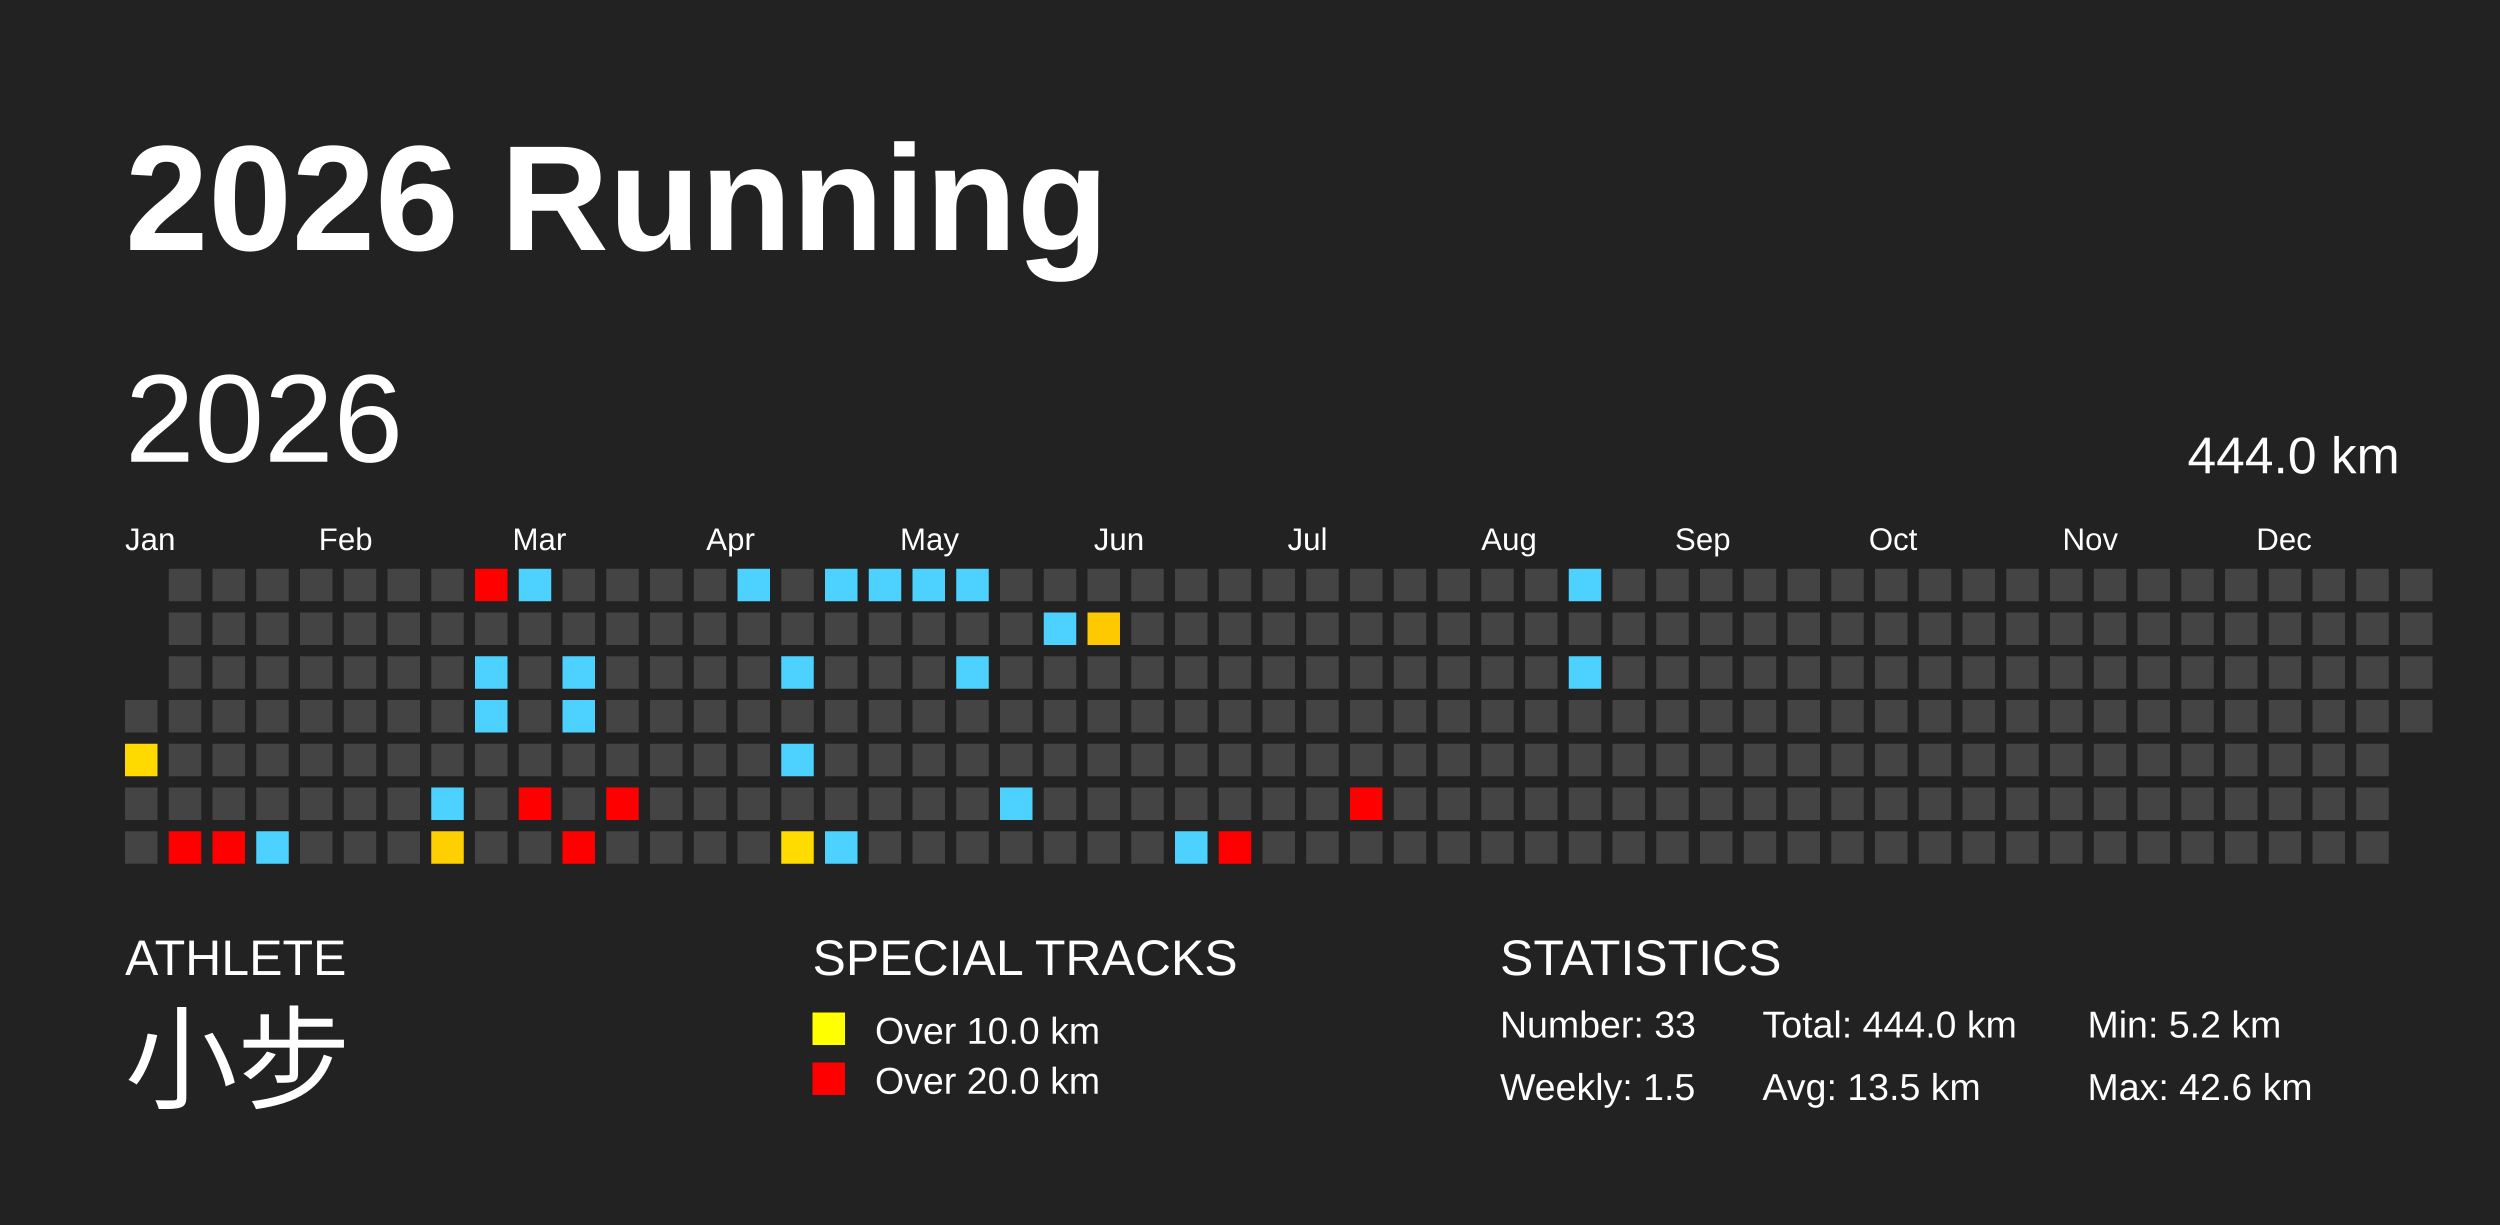
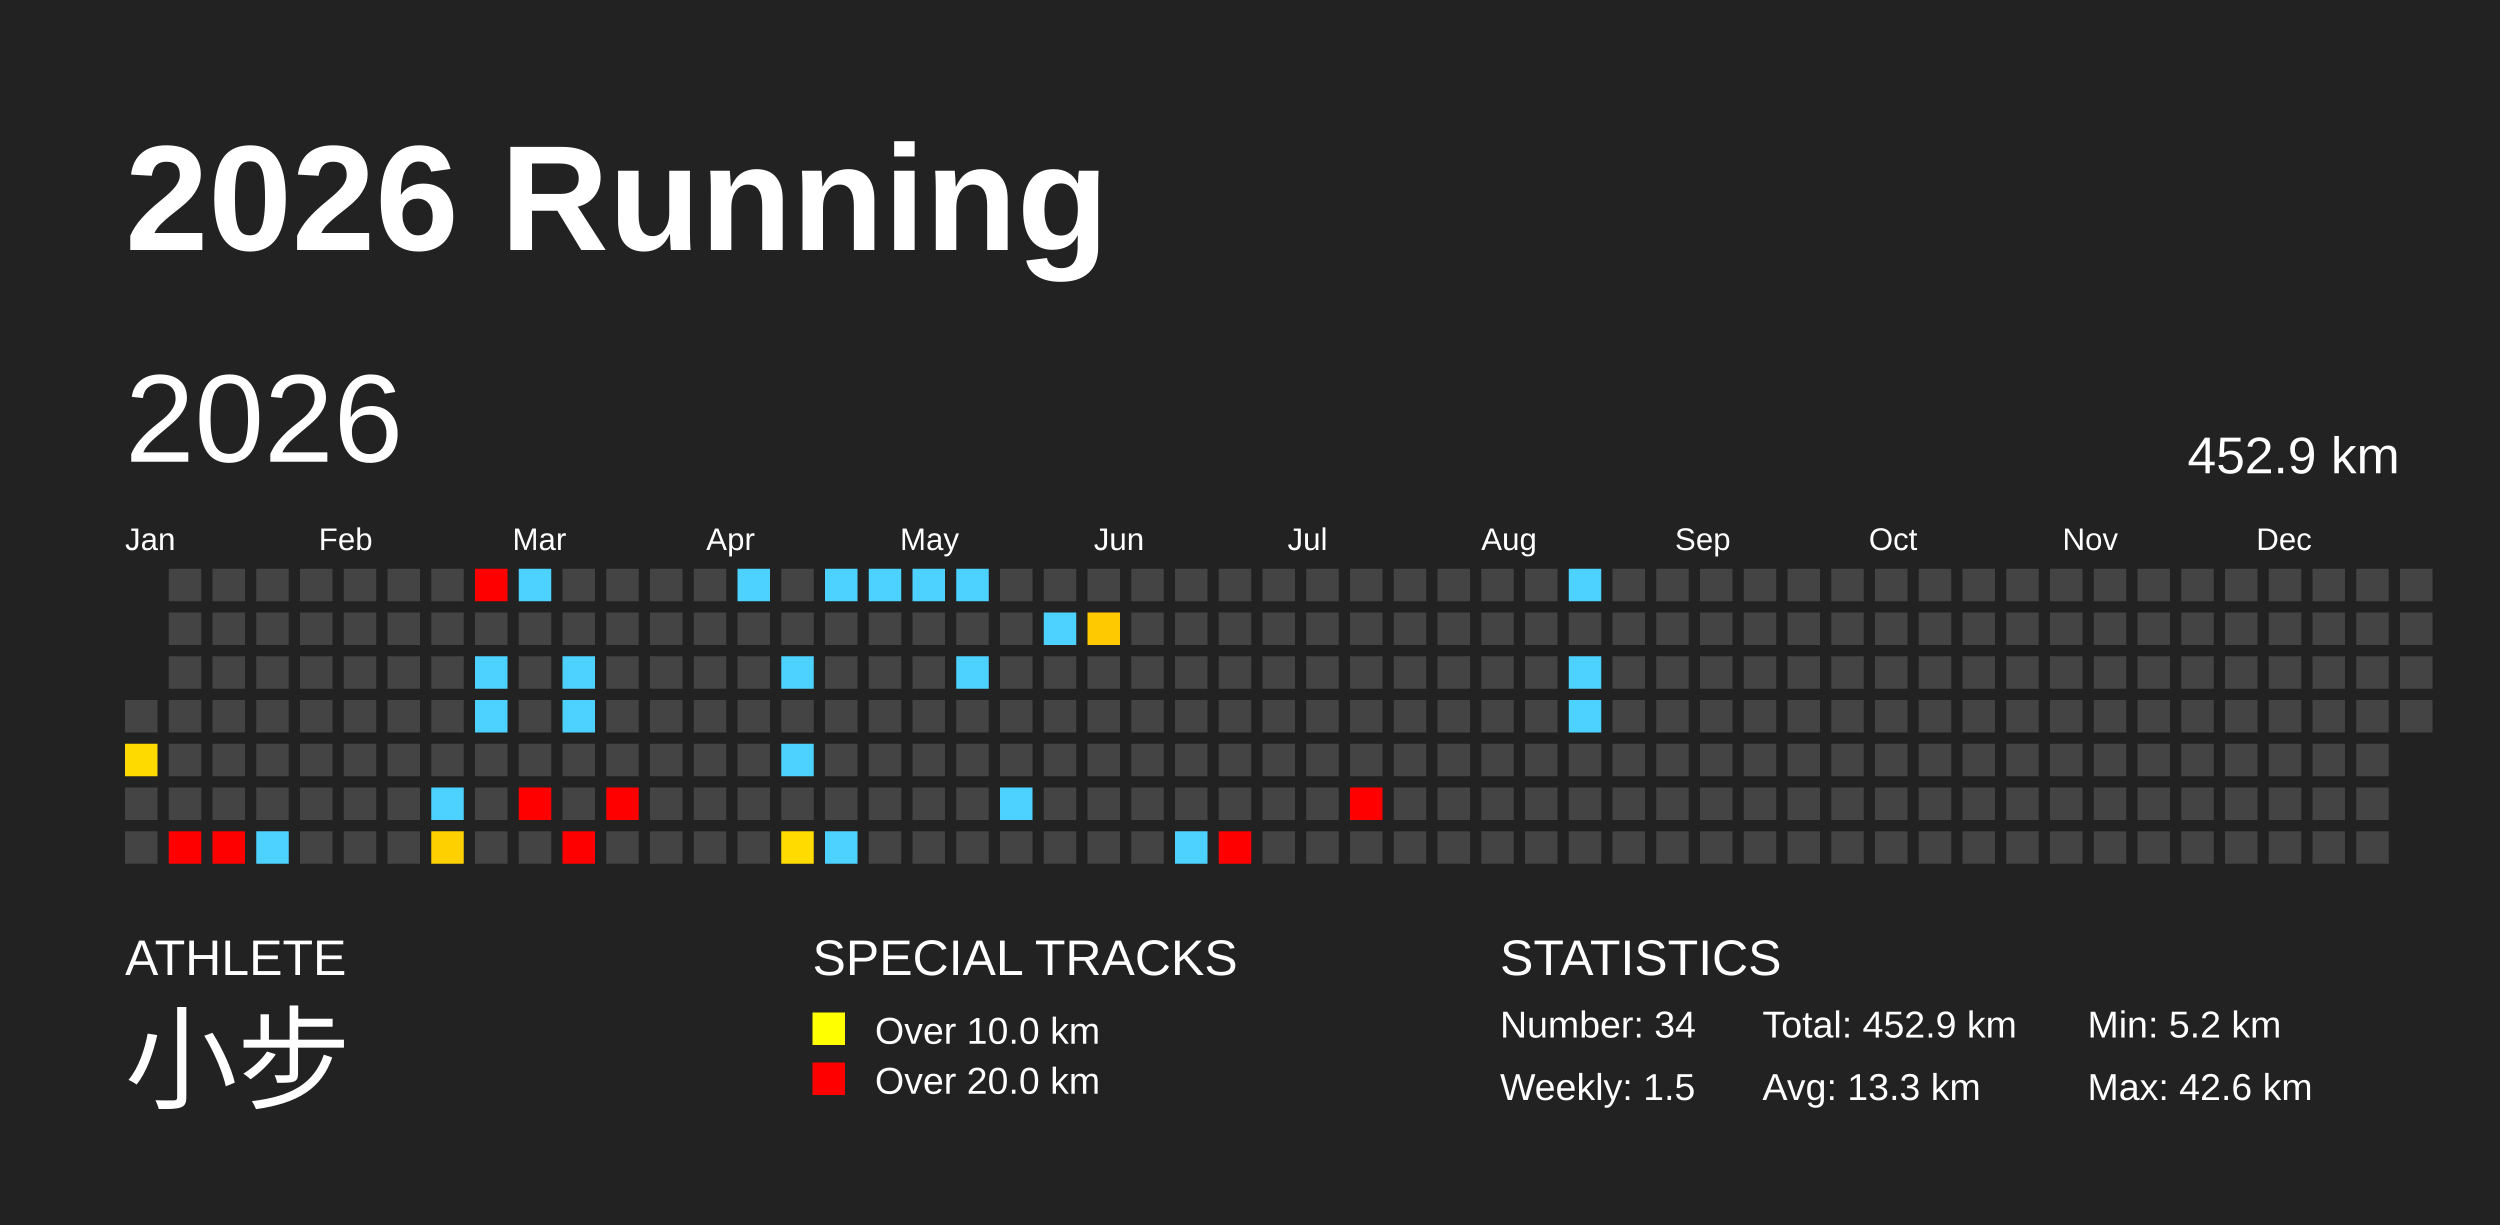
<svg xmlns="http://www.w3.org/2000/svg" baseProfile="full" height="98mm" version="1.1" viewBox="0,0,200,98" width="200mm">
  <defs />
  <rect fill="#222222" height="98" width="200" x="0" y="0" />
  <text fill="#FFFFFF" style="font-size:12px; font-family:Arial; font-weight:bold;" x="10" y="20">2026 Running</text>
  <text fill="#FFFFFF" style="font-size:4px; font-family:Arial" x="10" y="78">ATHLETE</text>
  <text fill="#FFFFFF" style="font-size:9px; font-family:Arial" x="10" y="88">小步</text>
  <text fill="#FFFFFF" style="font-size:4px; font-family:Arial" x="65" y="78">SPECIAL TRACKS</text>
  <rect fill="yellow" height="2.6" width="2.6" x="65" y="81" />
  <text fill="#FFFFFF" style="font-size:3px; font-family:Arial" x="70" y="83.5">Over 10.0 km</text>
  <rect fill="red" height="2.6" width="2.6" x="65" y="85" />
  <text fill="#FFFFFF" style="font-size:3px; font-family:Arial" x="70" y="87.5">Over 20.0 km</text>
  <text fill="#FFFFFF" style="font-size:4px; font-family:Arial" x="120" y="78">STATISTICS</text>
-   <text fill="#FFFFFF" style="font-size:3px; font-family:Arial" x="120" y="83">Number: 33</text>
+   <text fill="#FFFFFF" style="font-size:3px; font-family:Arial" x="120" y="83">Number: 34</text>
  <text fill="#FFFFFF" style="font-size:3px; font-family:Arial" x="120" y="88">Weekly: 1.5</text>
-   <text fill="#FFFFFF" style="font-size:3px; font-family:Arial" x="141" y="83">Total: 444.0 km</text>
-   <text fill="#FFFFFF" style="font-size:3px; font-family:Arial" x="141" y="88">Avg: 13.5 km</text>
+   <text fill="#FFFFFF" style="font-size:3px; font-family:Arial" x="141" y="83">Total: 452.9 km</text>
+   <text fill="#FFFFFF" style="font-size:3px; font-family:Arial" x="141" y="88">Avg: 13.3 km</text>
  <text fill="#FFFFFF" style="font-size:3px; font-family:Arial" x="167" y="83">Min: 5.2 km</text>
  <text fill="#FFFFFF" style="font-size:3px; font-family:Arial" x="167" y="88">Max: 42.6 km</text>
  <text dominant-baseline="hanging" fill="#FFFFFF" style="font-size:10.0px; font-family:Arial;" x="10" y="30">2026</text>
-   <text dominant-baseline="hanging" fill="#FFFFFF" style="font-size:4.125px; font-family:Arial;" x="175" y="35">444.0 km</text>
+   <text dominant-baseline="hanging" fill="#FFFFFF" style="font-size:4.125px; font-family:Arial;" x="175" y="35">452.9 km</text>
  <text fill="#FFFFFF" style="font-size:2.5px; font-family:Arial" x="10.0" y="44">Jan</text>
  <text fill="#FFFFFF" style="font-size:2.5px; font-family:Arial" x="25.5" y="44">Feb</text>
  <text fill="#FFFFFF" style="font-size:2.5px; font-family:Arial" x="41.0" y="44">Mar</text>
  <text fill="#FFFFFF" style="font-size:2.5px; font-family:Arial" x="56.5" y="44">Apr</text>
  <text fill="#FFFFFF" style="font-size:2.5px; font-family:Arial" x="72.0" y="44">May</text>
  <text fill="#FFFFFF" style="font-size:2.5px; font-family:Arial" x="87.5" y="44">Jun</text>
  <text fill="#FFFFFF" style="font-size:2.5px; font-family:Arial" x="103.0" y="44">Jul</text>
  <text fill="#FFFFFF" style="font-size:2.5px; font-family:Arial" x="118.5" y="44">Aug</text>
  <text fill="#FFFFFF" style="font-size:2.5px; font-family:Arial" x="134.0" y="44">Sep</text>
  <text fill="#FFFFFF" style="font-size:2.5px; font-family:Arial" x="149.5" y="44">Oct</text>
  <text fill="#FFFFFF" style="font-size:2.5px; font-family:Arial" x="165.0" y="44">Nov</text>
  <text fill="#FFFFFF" style="font-size:2.5px; font-family:Arial" x="180.5" y="44">Dec</text>
  <rect fill="#444444" height="2.6" width="2.6" x="10.0" y="56.0" />
  <rect fill="#ffda00" height="2.6" width="2.6" x="10.0" y="59.5" />
  <rect fill="#444444" height="2.6" width="2.6" x="10.0" y="63.0" />
  <rect fill="#444444" height="2.6" width="2.6" x="10.0" y="66.5" />
  <rect fill="#444444" height="2.6" width="2.6" x="13.5" y="45.5" />
  <rect fill="#444444" height="2.6" width="2.6" x="13.5" y="49.0" />
  <rect fill="#444444" height="2.6" width="2.6" x="13.5" y="52.5" />
  <rect fill="#444444" height="2.6" width="2.6" x="13.5" y="56.0" />
  <rect fill="#444444" height="2.6" width="2.6" x="13.5" y="59.5" />
  <rect fill="#444444" height="2.6" width="2.6" x="13.5" y="63.0" />
  <rect fill="red" height="2.6" width="2.6" x="13.5" y="66.5" />
  <rect fill="#444444" height="2.6" width="2.6" x="17.0" y="45.5" />
  <rect fill="#444444" height="2.6" width="2.6" x="17.0" y="49.0" />
  <rect fill="#444444" height="2.6" width="2.6" x="17.0" y="52.5" />
  <rect fill="#444444" height="2.6" width="2.6" x="17.0" y="56.0" />
  <rect fill="#444444" height="2.6" width="2.6" x="17.0" y="59.5" />
  <rect fill="#444444" height="2.6" width="2.6" x="17.0" y="63.0" />
  <rect fill="red" height="2.6" width="2.6" x="17.0" y="66.5" />
  <rect fill="#444444" height="2.6" width="2.6" x="20.5" y="45.5" />
  <rect fill="#444444" height="2.6" width="2.6" x="20.5" y="49.0" />
  <rect fill="#444444" height="2.6" width="2.6" x="20.5" y="52.5" />
  <rect fill="#444444" height="2.6" width="2.6" x="20.5" y="56.0" />
  <rect fill="#444444" height="2.6" width="2.6" x="20.5" y="59.5" />
  <rect fill="#444444" height="2.6" width="2.6" x="20.5" y="63.0" />
  <rect fill="#4dd2ff" height="2.6" width="2.6" x="20.5" y="66.5" />
  <rect fill="#444444" height="2.6" width="2.6" x="24.0" y="45.5" />
  <rect fill="#444444" height="2.6" width="2.6" x="24.0" y="49.0" />
  <rect fill="#444444" height="2.6" width="2.6" x="24.0" y="52.5" />
  <rect fill="#444444" height="2.6" width="2.6" x="24.0" y="56.0" />
  <rect fill="#444444" height="2.6" width="2.6" x="24.0" y="59.5" />
  <rect fill="#444444" height="2.6" width="2.6" x="24.0" y="63.0" />
  <rect fill="#444444" height="2.6" width="2.6" x="24.0" y="66.5" />
  <rect fill="#444444" height="2.6" width="2.6" x="27.5" y="45.5" />
  <rect fill="#444444" height="2.6" width="2.6" x="27.5" y="49.0" />
  <rect fill="#444444" height="2.6" width="2.6" x="27.5" y="52.5" />
  <rect fill="#444444" height="2.6" width="2.6" x="27.5" y="56.0" />
  <rect fill="#444444" height="2.6" width="2.6" x="27.5" y="59.5" />
  <rect fill="#444444" height="2.6" width="2.6" x="27.5" y="63.0" />
  <rect fill="#444444" height="2.6" width="2.6" x="27.5" y="66.5" />
  <rect fill="#444444" height="2.6" width="2.6" x="31.0" y="45.5" />
  <rect fill="#444444" height="2.6" width="2.6" x="31.0" y="49.0" />
  <rect fill="#444444" height="2.6" width="2.6" x="31.0" y="52.5" />
  <rect fill="#444444" height="2.6" width="2.6" x="31.0" y="56.0" />
  <rect fill="#444444" height="2.6" width="2.6" x="31.0" y="59.5" />
  <rect fill="#444444" height="2.6" width="2.6" x="31.0" y="63.0" />
  <rect fill="#444444" height="2.6" width="2.6" x="31.0" y="66.5" />
  <rect fill="#444444" height="2.6" width="2.6" x="34.5" y="45.5" />
  <rect fill="#444444" height="2.6" width="2.6" x="34.5" y="49.0" />
  <rect fill="#444444" height="2.6" width="2.6" x="34.5" y="52.5" />
  <rect fill="#444444" height="2.6" width="2.6" x="34.5" y="56.0" />
  <rect fill="#444444" height="2.6" width="2.6" x="34.5" y="59.5" />
  <rect fill="#4dd2ff" height="2.6" width="2.6" x="34.5" y="63.0" />
  <rect fill="#ffd000" height="2.6" width="2.6" x="34.5" y="66.5" />
  <rect fill="red" height="2.6" width="2.6" x="38.0" y="45.5" />
  <rect fill="#444444" height="2.6" width="2.6" x="38.0" y="49.0" />
  <rect fill="#4dd2ff" height="2.6" width="2.6" x="38.0" y="52.5" />
  <rect fill="#4dd2ff" height="2.6" width="2.6" x="38.0" y="56.0" />
  <rect fill="#444444" height="2.6" width="2.6" x="38.0" y="59.5" />
  <rect fill="#444444" height="2.6" width="2.6" x="38.0" y="63.0" />
  <rect fill="#444444" height="2.6" width="2.6" x="38.0" y="66.5" />
  <rect fill="#4dd2ff" height="2.6" width="2.6" x="41.5" y="45.5" />
  <rect fill="#444444" height="2.6" width="2.6" x="41.5" y="49.0" />
  <rect fill="#444444" height="2.6" width="2.6" x="41.5" y="52.5" />
  <rect fill="#444444" height="2.6" width="2.6" x="41.5" y="56.0" />
  <rect fill="#444444" height="2.6" width="2.6" x="41.5" y="59.5" />
  <rect fill="red" height="2.6" width="2.6" x="41.5" y="63.0" />
  <rect fill="#444444" height="2.6" width="2.6" x="41.5" y="66.5" />
  <rect fill="#444444" height="2.6" width="2.6" x="45.0" y="45.5" />
  <rect fill="#444444" height="2.6" width="2.6" x="45.0" y="49.0" />
  <rect fill="#4dd2ff" height="2.6" width="2.6" x="45.0" y="52.5" />
  <rect fill="#4dd2ff" height="2.6" width="2.6" x="45.0" y="56.0" />
  <rect fill="#444444" height="2.6" width="2.6" x="45.0" y="59.5" />
  <rect fill="#444444" height="2.6" width="2.6" x="45.0" y="63.0" />
  <rect fill="red" height="2.6" width="2.6" x="45.0" y="66.5" />
  <rect fill="#444444" height="2.6" width="2.6" x="48.5" y="45.5" />
  <rect fill="#444444" height="2.6" width="2.6" x="48.5" y="49.0" />
  <rect fill="#444444" height="2.6" width="2.6" x="48.5" y="52.5" />
  <rect fill="#444444" height="2.6" width="2.6" x="48.5" y="56.0" />
  <rect fill="#444444" height="2.6" width="2.6" x="48.5" y="59.5" />
  <rect fill="red" height="2.6" width="2.6" x="48.5" y="63.0" />
  <rect fill="#444444" height="2.6" width="2.6" x="48.5" y="66.5" />
  <rect fill="#444444" height="2.6" width="2.6" x="52.0" y="45.5" />
  <rect fill="#444444" height="2.6" width="2.6" x="52.0" y="49.0" />
  <rect fill="#444444" height="2.6" width="2.6" x="52.0" y="52.5" />
  <rect fill="#444444" height="2.6" width="2.6" x="52.0" y="56.0" />
  <rect fill="#444444" height="2.6" width="2.6" x="52.0" y="59.5" />
  <rect fill="#444444" height="2.6" width="2.6" x="52.0" y="63.0" />
  <rect fill="#444444" height="2.6" width="2.6" x="52.0" y="66.5" />
  <rect fill="#444444" height="2.6" width="2.6" x="55.5" y="45.5" />
  <rect fill="#444444" height="2.6" width="2.6" x="55.5" y="49.0" />
  <rect fill="#444444" height="2.6" width="2.6" x="55.5" y="52.5" />
  <rect fill="#444444" height="2.6" width="2.6" x="55.5" y="56.0" />
  <rect fill="#444444" height="2.6" width="2.6" x="55.5" y="59.5" />
  <rect fill="#444444" height="2.6" width="2.6" x="55.5" y="63.0" />
  <rect fill="#444444" height="2.6" width="2.6" x="55.5" y="66.5" />
  <rect fill="#4dd2ff" height="2.6" width="2.6" x="59.0" y="45.5" />
  <rect fill="#444444" height="2.6" width="2.6" x="59.0" y="49.0" />
  <rect fill="#444444" height="2.6" width="2.6" x="59.0" y="52.5" />
  <rect fill="#444444" height="2.6" width="2.6" x="59.0" y="56.0" />
  <rect fill="#444444" height="2.6" width="2.6" x="59.0" y="59.5" />
  <rect fill="#444444" height="2.6" width="2.6" x="59.0" y="63.0" />
  <rect fill="#444444" height="2.6" width="2.6" x="59.0" y="66.5" />
  <rect fill="#444444" height="2.6" width="2.6" x="62.5" y="45.5" />
  <rect fill="#444444" height="2.6" width="2.6" x="62.5" y="49.0" />
  <rect fill="#4dd2ff" height="2.6" width="2.6" x="62.5" y="52.5" />
  <rect fill="#444444" height="2.6" width="2.6" x="62.5" y="56.0" />
  <rect fill="#4dd2ff" height="2.6" width="2.6" x="62.5" y="59.5" />
  <rect fill="#444444" height="2.6" width="2.6" x="62.5" y="63.0" />
  <rect fill="#ffdb00" height="2.6" width="2.6" x="62.5" y="66.5" />
  <rect fill="#4dd2ff" height="2.6" width="2.6" x="66.0" y="45.5" />
  <rect fill="#444444" height="2.6" width="2.6" x="66.0" y="49.0" />
  <rect fill="#444444" height="2.6" width="2.6" x="66.0" y="52.5" />
  <rect fill="#444444" height="2.6" width="2.6" x="66.0" y="56.0" />
  <rect fill="#444444" height="2.6" width="2.6" x="66.0" y="59.5" />
  <rect fill="#444444" height="2.6" width="2.6" x="66.0" y="63.0" />
  <rect fill="#4dd2ff" height="2.6" width="2.6" x="66.0" y="66.5" />
  <rect fill="#4dd2ff" height="2.6" width="2.6" x="69.5" y="45.5" />
  <rect fill="#444444" height="2.6" width="2.6" x="69.5" y="49.0" />
  <rect fill="#444444" height="2.6" width="2.6" x="69.5" y="52.5" />
  <rect fill="#444444" height="2.6" width="2.6" x="69.5" y="56.0" />
  <rect fill="#444444" height="2.6" width="2.6" x="69.5" y="59.5" />
  <rect fill="#444444" height="2.6" width="2.6" x="69.5" y="63.0" />
  <rect fill="#444444" height="2.6" width="2.6" x="69.5" y="66.5" />
  <rect fill="#4dd2ff" height="2.6" width="2.6" x="73.0" y="45.5" />
  <rect fill="#444444" height="2.6" width="2.6" x="73.0" y="49.0" />
  <rect fill="#444444" height="2.6" width="2.6" x="73.0" y="52.5" />
  <rect fill="#444444" height="2.6" width="2.6" x="73.0" y="56.0" />
  <rect fill="#444444" height="2.6" width="2.6" x="73.0" y="59.5" />
  <rect fill="#444444" height="2.6" width="2.6" x="73.0" y="63.0" />
  <rect fill="#444444" height="2.6" width="2.6" x="73.0" y="66.5" />
  <rect fill="#4dd2ff" height="2.6" width="2.6" x="76.5" y="45.5" />
  <rect fill="#444444" height="2.6" width="2.6" x="76.5" y="49.0" />
  <rect fill="#4dd2ff" height="2.6" width="2.6" x="76.5" y="52.5" />
  <rect fill="#444444" height="2.6" width="2.6" x="76.5" y="56.0" />
  <rect fill="#444444" height="2.6" width="2.6" x="76.5" y="59.5" />
  <rect fill="#444444" height="2.6" width="2.6" x="76.5" y="63.0" />
  <rect fill="#444444" height="2.6" width="2.6" x="76.5" y="66.5" />
  <rect fill="#444444" height="2.6" width="2.6" x="80.0" y="45.5" />
  <rect fill="#444444" height="2.6" width="2.6" x="80.0" y="49.0" />
  <rect fill="#444444" height="2.6" width="2.6" x="80.0" y="52.5" />
  <rect fill="#444444" height="2.6" width="2.6" x="80.0" y="56.0" />
  <rect fill="#444444" height="2.6" width="2.6" x="80.0" y="59.5" />
  <rect fill="#4dd2ff" height="2.6" width="2.6" x="80.0" y="63.0" />
  <rect fill="#444444" height="2.6" width="2.6" x="80.0" y="66.5" />
  <rect fill="#444444" height="2.6" width="2.6" x="83.5" y="45.5" />
  <rect fill="#4dd2ff" height="2.6" width="2.6" x="83.5" y="49.0" />
  <rect fill="#444444" height="2.6" width="2.6" x="83.5" y="52.5" />
  <rect fill="#444444" height="2.6" width="2.6" x="83.5" y="56.0" />
  <rect fill="#444444" height="2.6" width="2.6" x="83.5" y="59.5" />
  <rect fill="#444444" height="2.6" width="2.6" x="83.5" y="63.0" />
  <rect fill="#444444" height="2.6" width="2.6" x="83.5" y="66.5" />
  <rect fill="#444444" height="2.6" width="2.6" x="87.0" y="45.5" />
  <rect fill="#ffc900" height="2.6" width="2.6" x="87.0" y="49.0" />
  <rect fill="#444444" height="2.6" width="2.6" x="87.0" y="52.5" />
  <rect fill="#444444" height="2.6" width="2.6" x="87.0" y="56.0" />
  <rect fill="#444444" height="2.6" width="2.6" x="87.0" y="59.5" />
  <rect fill="#444444" height="2.6" width="2.6" x="87.0" y="63.0" />
  <rect fill="#444444" height="2.6" width="2.6" x="87.0" y="66.5" />
  <rect fill="#444444" height="2.6" width="2.6" x="90.5" y="45.5" />
  <rect fill="#444444" height="2.6" width="2.6" x="90.5" y="49.0" />
  <rect fill="#444444" height="2.6" width="2.6" x="90.5" y="52.5" />
  <rect fill="#444444" height="2.6" width="2.6" x="90.5" y="56.0" />
  <rect fill="#444444" height="2.6" width="2.6" x="90.5" y="59.5" />
  <rect fill="#444444" height="2.6" width="2.6" x="90.5" y="63.0" />
  <rect fill="#444444" height="2.6" width="2.6" x="90.5" y="66.5" />
  <rect fill="#444444" height="2.6" width="2.6" x="94.0" y="45.5" />
  <rect fill="#444444" height="2.6" width="2.6" x="94.0" y="49.0" />
  <rect fill="#444444" height="2.6" width="2.6" x="94.0" y="52.5" />
  <rect fill="#444444" height="2.6" width="2.6" x="94.0" y="56.0" />
  <rect fill="#444444" height="2.6" width="2.6" x="94.0" y="59.5" />
  <rect fill="#444444" height="2.6" width="2.6" x="94.0" y="63.0" />
  <rect fill="#4dd2ff" height="2.6" width="2.6" x="94.0" y="66.5" />
  <rect fill="#444444" height="2.6" width="2.6" x="97.5" y="45.5" />
  <rect fill="#444444" height="2.6" width="2.6" x="97.5" y="49.0" />
  <rect fill="#444444" height="2.6" width="2.6" x="97.5" y="52.5" />
  <rect fill="#444444" height="2.6" width="2.6" x="97.5" y="56.0" />
  <rect fill="#444444" height="2.6" width="2.6" x="97.5" y="59.5" />
  <rect fill="#444444" height="2.6" width="2.6" x="97.5" y="63.0" />
  <rect fill="red" height="2.6" width="2.6" x="97.5" y="66.5" />
  <rect fill="#444444" height="2.6" width="2.6" x="101.0" y="45.5" />
  <rect fill="#444444" height="2.6" width="2.6" x="101.0" y="49.0" />
  <rect fill="#444444" height="2.6" width="2.6" x="101.0" y="52.5" />
  <rect fill="#444444" height="2.6" width="2.6" x="101.0" y="56.0" />
  <rect fill="#444444" height="2.6" width="2.6" x="101.0" y="59.5" />
  <rect fill="#444444" height="2.6" width="2.6" x="101.0" y="63.0" />
  <rect fill="#444444" height="2.6" width="2.6" x="101.0" y="66.5" />
  <rect fill="#444444" height="2.6" width="2.6" x="104.5" y="45.5" />
  <rect fill="#444444" height="2.6" width="2.6" x="104.5" y="49.0" />
  <rect fill="#444444" height="2.6" width="2.6" x="104.5" y="52.5" />
  <rect fill="#444444" height="2.6" width="2.6" x="104.5" y="56.0" />
  <rect fill="#444444" height="2.6" width="2.6" x="104.5" y="59.5" />
  <rect fill="#444444" height="2.6" width="2.6" x="104.5" y="63.0" />
  <rect fill="#444444" height="2.6" width="2.6" x="104.5" y="66.5" />
  <rect fill="#444444" height="2.6" width="2.6" x="108.0" y="45.5" />
  <rect fill="#444444" height="2.6" width="2.6" x="108.0" y="49.0" />
  <rect fill="#444444" height="2.6" width="2.6" x="108.0" y="52.5" />
  <rect fill="#444444" height="2.6" width="2.6" x="108.0" y="56.0" />
  <rect fill="#444444" height="2.6" width="2.6" x="108.0" y="59.5" />
  <rect fill="red" height="2.6" width="2.6" x="108.0" y="63.0" />
  <rect fill="#444444" height="2.6" width="2.6" x="108.0" y="66.5" />
  <rect fill="#444444" height="2.6" width="2.6" x="111.5" y="45.5" />
  <rect fill="#444444" height="2.6" width="2.6" x="111.5" y="49.0" />
  <rect fill="#444444" height="2.6" width="2.6" x="111.5" y="52.5" />
  <rect fill="#444444" height="2.6" width="2.6" x="111.5" y="56.0" />
  <rect fill="#444444" height="2.6" width="2.6" x="111.5" y="59.5" />
  <rect fill="#444444" height="2.6" width="2.6" x="111.5" y="63.0" />
  <rect fill="#444444" height="2.6" width="2.6" x="111.5" y="66.5" />
  <rect fill="#444444" height="2.6" width="2.6" x="115.0" y="45.5" />
  <rect fill="#444444" height="2.6" width="2.6" x="115.0" y="49.0" />
  <rect fill="#444444" height="2.6" width="2.6" x="115.0" y="52.5" />
  <rect fill="#444444" height="2.6" width="2.6" x="115.0" y="56.0" />
  <rect fill="#444444" height="2.6" width="2.6" x="115.0" y="59.5" />
  <rect fill="#444444" height="2.6" width="2.6" x="115.0" y="63.0" />
  <rect fill="#444444" height="2.6" width="2.6" x="115.0" y="66.5" />
  <rect fill="#444444" height="2.6" width="2.6" x="118.5" y="45.5" />
  <rect fill="#444444" height="2.6" width="2.6" x="118.5" y="49.0" />
  <rect fill="#444444" height="2.6" width="2.6" x="118.5" y="52.5" />
  <rect fill="#444444" height="2.6" width="2.6" x="118.5" y="56.0" />
  <rect fill="#444444" height="2.6" width="2.6" x="118.5" y="59.5" />
  <rect fill="#444444" height="2.6" width="2.6" x="118.5" y="63.0" />
  <rect fill="#444444" height="2.6" width="2.6" x="118.5" y="66.5" />
  <rect fill="#444444" height="2.6" width="2.6" x="122.0" y="45.5" />
  <rect fill="#444444" height="2.6" width="2.6" x="122.0" y="49.0" />
  <rect fill="#444444" height="2.6" width="2.6" x="122.0" y="52.5" />
  <rect fill="#444444" height="2.6" width="2.6" x="122.0" y="56.0" />
  <rect fill="#444444" height="2.6" width="2.6" x="122.0" y="59.5" />
  <rect fill="#444444" height="2.6" width="2.6" x="122.0" y="63.0" />
  <rect fill="#444444" height="2.6" width="2.6" x="122.0" y="66.5" />
  <rect fill="#4dd2ff" height="2.6" width="2.6" x="125.5" y="45.5" />
  <rect fill="#444444" height="2.6" width="2.6" x="125.5" y="49.0" />
  <rect fill="#4dd2ff" height="2.6" width="2.6" x="125.5" y="52.5" />
-   <rect fill="#444444" height="2.6" width="2.6" x="125.5" y="56.0" />
+   <rect fill="#4dd2ff" height="2.6" width="2.6" x="125.5" y="56.0" />
  <rect fill="#444444" height="2.6" width="2.6" x="125.5" y="59.5" />
  <rect fill="#444444" height="2.6" width="2.6" x="125.5" y="63.0" />
  <rect fill="#444444" height="2.6" width="2.6" x="125.5" y="66.5" />
  <rect fill="#444444" height="2.6" width="2.6" x="129.0" y="45.5" />
  <rect fill="#444444" height="2.6" width="2.6" x="129.0" y="49.0" />
  <rect fill="#444444" height="2.6" width="2.6" x="129.0" y="52.5" />
  <rect fill="#444444" height="2.6" width="2.6" x="129.0" y="56.0" />
  <rect fill="#444444" height="2.6" width="2.6" x="129.0" y="59.5" />
  <rect fill="#444444" height="2.6" width="2.6" x="129.0" y="63.0" />
  <rect fill="#444444" height="2.6" width="2.6" x="129.0" y="66.5" />
  <rect fill="#444444" height="2.6" width="2.6" x="132.5" y="45.5" />
  <rect fill="#444444" height="2.6" width="2.6" x="132.5" y="49.0" />
  <rect fill="#444444" height="2.6" width="2.6" x="132.5" y="52.5" />
  <rect fill="#444444" height="2.6" width="2.6" x="132.5" y="56.0" />
  <rect fill="#444444" height="2.6" width="2.6" x="132.5" y="59.5" />
  <rect fill="#444444" height="2.6" width="2.6" x="132.5" y="63.0" />
  <rect fill="#444444" height="2.6" width="2.6" x="132.5" y="66.5" />
  <rect fill="#444444" height="2.6" width="2.6" x="136.0" y="45.5" />
  <rect fill="#444444" height="2.6" width="2.6" x="136.0" y="49.0" />
  <rect fill="#444444" height="2.6" width="2.6" x="136.0" y="52.5" />
  <rect fill="#444444" height="2.6" width="2.6" x="136.0" y="56.0" />
  <rect fill="#444444" height="2.6" width="2.6" x="136.0" y="59.5" />
  <rect fill="#444444" height="2.6" width="2.6" x="136.0" y="63.0" />
  <rect fill="#444444" height="2.6" width="2.6" x="136.0" y="66.5" />
  <rect fill="#444444" height="2.6" width="2.6" x="139.5" y="45.5" />
  <rect fill="#444444" height="2.6" width="2.6" x="139.5" y="49.0" />
  <rect fill="#444444" height="2.6" width="2.6" x="139.5" y="52.5" />
  <rect fill="#444444" height="2.6" width="2.6" x="139.5" y="56.0" />
  <rect fill="#444444" height="2.6" width="2.6" x="139.5" y="59.5" />
  <rect fill="#444444" height="2.6" width="2.6" x="139.5" y="63.0" />
  <rect fill="#444444" height="2.6" width="2.6" x="139.5" y="66.5" />
  <rect fill="#444444" height="2.6" width="2.6" x="143.0" y="45.5" />
  <rect fill="#444444" height="2.6" width="2.6" x="143.0" y="49.0" />
  <rect fill="#444444" height="2.6" width="2.6" x="143.0" y="52.5" />
  <rect fill="#444444" height="2.6" width="2.6" x="143.0" y="56.0" />
  <rect fill="#444444" height="2.6" width="2.6" x="143.0" y="59.5" />
  <rect fill="#444444" height="2.6" width="2.6" x="143.0" y="63.0" />
  <rect fill="#444444" height="2.6" width="2.6" x="143.0" y="66.5" />
  <rect fill="#444444" height="2.6" width="2.6" x="146.5" y="45.5" />
  <rect fill="#444444" height="2.6" width="2.6" x="146.5" y="49.0" />
  <rect fill="#444444" height="2.6" width="2.6" x="146.5" y="52.5" />
  <rect fill="#444444" height="2.6" width="2.6" x="146.5" y="56.0" />
  <rect fill="#444444" height="2.6" width="2.6" x="146.5" y="59.5" />
  <rect fill="#444444" height="2.6" width="2.6" x="146.5" y="63.0" />
  <rect fill="#444444" height="2.6" width="2.6" x="146.5" y="66.5" />
  <rect fill="#444444" height="2.6" width="2.6" x="150.0" y="45.5" />
  <rect fill="#444444" height="2.6" width="2.6" x="150.0" y="49.0" />
  <rect fill="#444444" height="2.6" width="2.6" x="150.0" y="52.5" />
  <rect fill="#444444" height="2.6" width="2.6" x="150.0" y="56.0" />
  <rect fill="#444444" height="2.6" width="2.6" x="150.0" y="59.5" />
  <rect fill="#444444" height="2.6" width="2.6" x="150.0" y="63.0" />
  <rect fill="#444444" height="2.6" width="2.6" x="150.0" y="66.5" />
  <rect fill="#444444" height="2.6" width="2.6" x="153.5" y="45.5" />
  <rect fill="#444444" height="2.6" width="2.6" x="153.5" y="49.0" />
  <rect fill="#444444" height="2.6" width="2.6" x="153.5" y="52.5" />
  <rect fill="#444444" height="2.6" width="2.6" x="153.5" y="56.0" />
  <rect fill="#444444" height="2.6" width="2.6" x="153.5" y="59.5" />
  <rect fill="#444444" height="2.6" width="2.6" x="153.5" y="63.0" />
  <rect fill="#444444" height="2.6" width="2.6" x="153.5" y="66.5" />
  <rect fill="#444444" height="2.6" width="2.6" x="157.0" y="45.5" />
  <rect fill="#444444" height="2.6" width="2.6" x="157.0" y="49.0" />
  <rect fill="#444444" height="2.6" width="2.6" x="157.0" y="52.5" />
  <rect fill="#444444" height="2.6" width="2.6" x="157.0" y="56.0" />
  <rect fill="#444444" height="2.6" width="2.6" x="157.0" y="59.5" />
  <rect fill="#444444" height="2.6" width="2.6" x="157.0" y="63.0" />
  <rect fill="#444444" height="2.6" width="2.6" x="157.0" y="66.5" />
  <rect fill="#444444" height="2.6" width="2.6" x="160.5" y="45.5" />
  <rect fill="#444444" height="2.6" width="2.6" x="160.5" y="49.0" />
  <rect fill="#444444" height="2.6" width="2.6" x="160.5" y="52.5" />
  <rect fill="#444444" height="2.6" width="2.6" x="160.5" y="56.0" />
  <rect fill="#444444" height="2.6" width="2.6" x="160.5" y="59.5" />
  <rect fill="#444444" height="2.6" width="2.6" x="160.5" y="63.0" />
  <rect fill="#444444" height="2.6" width="2.6" x="160.5" y="66.5" />
  <rect fill="#444444" height="2.6" width="2.6" x="164.0" y="45.5" />
  <rect fill="#444444" height="2.6" width="2.6" x="164.0" y="49.0" />
  <rect fill="#444444" height="2.6" width="2.6" x="164.0" y="52.5" />
  <rect fill="#444444" height="2.6" width="2.6" x="164.0" y="56.0" />
  <rect fill="#444444" height="2.6" width="2.6" x="164.0" y="59.5" />
  <rect fill="#444444" height="2.6" width="2.6" x="164.0" y="63.0" />
  <rect fill="#444444" height="2.6" width="2.6" x="164.0" y="66.5" />
  <rect fill="#444444" height="2.6" width="2.6" x="167.5" y="45.5" />
  <rect fill="#444444" height="2.6" width="2.6" x="167.5" y="49.0" />
  <rect fill="#444444" height="2.6" width="2.6" x="167.5" y="52.5" />
  <rect fill="#444444" height="2.6" width="2.6" x="167.5" y="56.0" />
  <rect fill="#444444" height="2.6" width="2.6" x="167.5" y="59.5" />
  <rect fill="#444444" height="2.6" width="2.6" x="167.5" y="63.0" />
  <rect fill="#444444" height="2.6" width="2.6" x="167.5" y="66.5" />
  <rect fill="#444444" height="2.6" width="2.6" x="171.0" y="45.5" />
  <rect fill="#444444" height="2.6" width="2.6" x="171.0" y="49.0" />
  <rect fill="#444444" height="2.6" width="2.6" x="171.0" y="52.5" />
  <rect fill="#444444" height="2.6" width="2.6" x="171.0" y="56.0" />
  <rect fill="#444444" height="2.6" width="2.6" x="171.0" y="59.5" />
  <rect fill="#444444" height="2.6" width="2.6" x="171.0" y="63.0" />
  <rect fill="#444444" height="2.6" width="2.6" x="171.0" y="66.5" />
  <rect fill="#444444" height="2.6" width="2.6" x="174.5" y="45.5" />
  <rect fill="#444444" height="2.6" width="2.6" x="174.5" y="49.0" />
  <rect fill="#444444" height="2.6" width="2.6" x="174.5" y="52.5" />
  <rect fill="#444444" height="2.6" width="2.6" x="174.5" y="56.0" />
  <rect fill="#444444" height="2.6" width="2.6" x="174.5" y="59.5" />
  <rect fill="#444444" height="2.6" width="2.6" x="174.5" y="63.0" />
  <rect fill="#444444" height="2.6" width="2.6" x="174.5" y="66.5" />
  <rect fill="#444444" height="2.6" width="2.6" x="178.0" y="45.5" />
  <rect fill="#444444" height="2.6" width="2.6" x="178.0" y="49.0" />
  <rect fill="#444444" height="2.6" width="2.6" x="178.0" y="52.5" />
  <rect fill="#444444" height="2.6" width="2.6" x="178.0" y="56.0" />
  <rect fill="#444444" height="2.6" width="2.6" x="178.0" y="59.5" />
  <rect fill="#444444" height="2.6" width="2.6" x="178.0" y="63.0" />
  <rect fill="#444444" height="2.6" width="2.6" x="178.0" y="66.5" />
  <rect fill="#444444" height="2.6" width="2.6" x="181.5" y="45.5" />
  <rect fill="#444444" height="2.6" width="2.6" x="181.5" y="49.0" />
  <rect fill="#444444" height="2.6" width="2.6" x="181.5" y="52.5" />
  <rect fill="#444444" height="2.6" width="2.6" x="181.5" y="56.0" />
  <rect fill="#444444" height="2.6" width="2.6" x="181.5" y="59.5" />
  <rect fill="#444444" height="2.6" width="2.6" x="181.5" y="63.0" />
  <rect fill="#444444" height="2.6" width="2.6" x="181.5" y="66.5" />
  <rect fill="#444444" height="2.6" width="2.6" x="185.0" y="45.5" />
  <rect fill="#444444" height="2.6" width="2.6" x="185.0" y="49.0" />
  <rect fill="#444444" height="2.6" width="2.6" x="185.0" y="52.5" />
  <rect fill="#444444" height="2.6" width="2.6" x="185.0" y="56.0" />
  <rect fill="#444444" height="2.6" width="2.6" x="185.0" y="59.5" />
  <rect fill="#444444" height="2.6" width="2.6" x="185.0" y="63.0" />
  <rect fill="#444444" height="2.6" width="2.6" x="185.0" y="66.5" />
  <rect fill="#444444" height="2.6" width="2.6" x="188.5" y="45.5" />
  <rect fill="#444444" height="2.6" width="2.6" x="188.5" y="49.0" />
  <rect fill="#444444" height="2.6" width="2.6" x="188.5" y="52.5" />
  <rect fill="#444444" height="2.6" width="2.6" x="188.5" y="56.0" />
  <rect fill="#444444" height="2.6" width="2.6" x="188.5" y="59.5" />
  <rect fill="#444444" height="2.6" width="2.6" x="188.5" y="63.0" />
  <rect fill="#444444" height="2.6" width="2.6" x="188.5" y="66.5" />
  <rect fill="#444444" height="2.6" width="2.6" x="192.0" y="45.5" />
  <rect fill="#444444" height="2.6" width="2.6" x="192.0" y="49.0" />
  <rect fill="#444444" height="2.6" width="2.6" x="192.0" y="52.5" />
  <rect fill="#444444" height="2.6" width="2.6" x="192.0" y="56.0" />
</svg>
